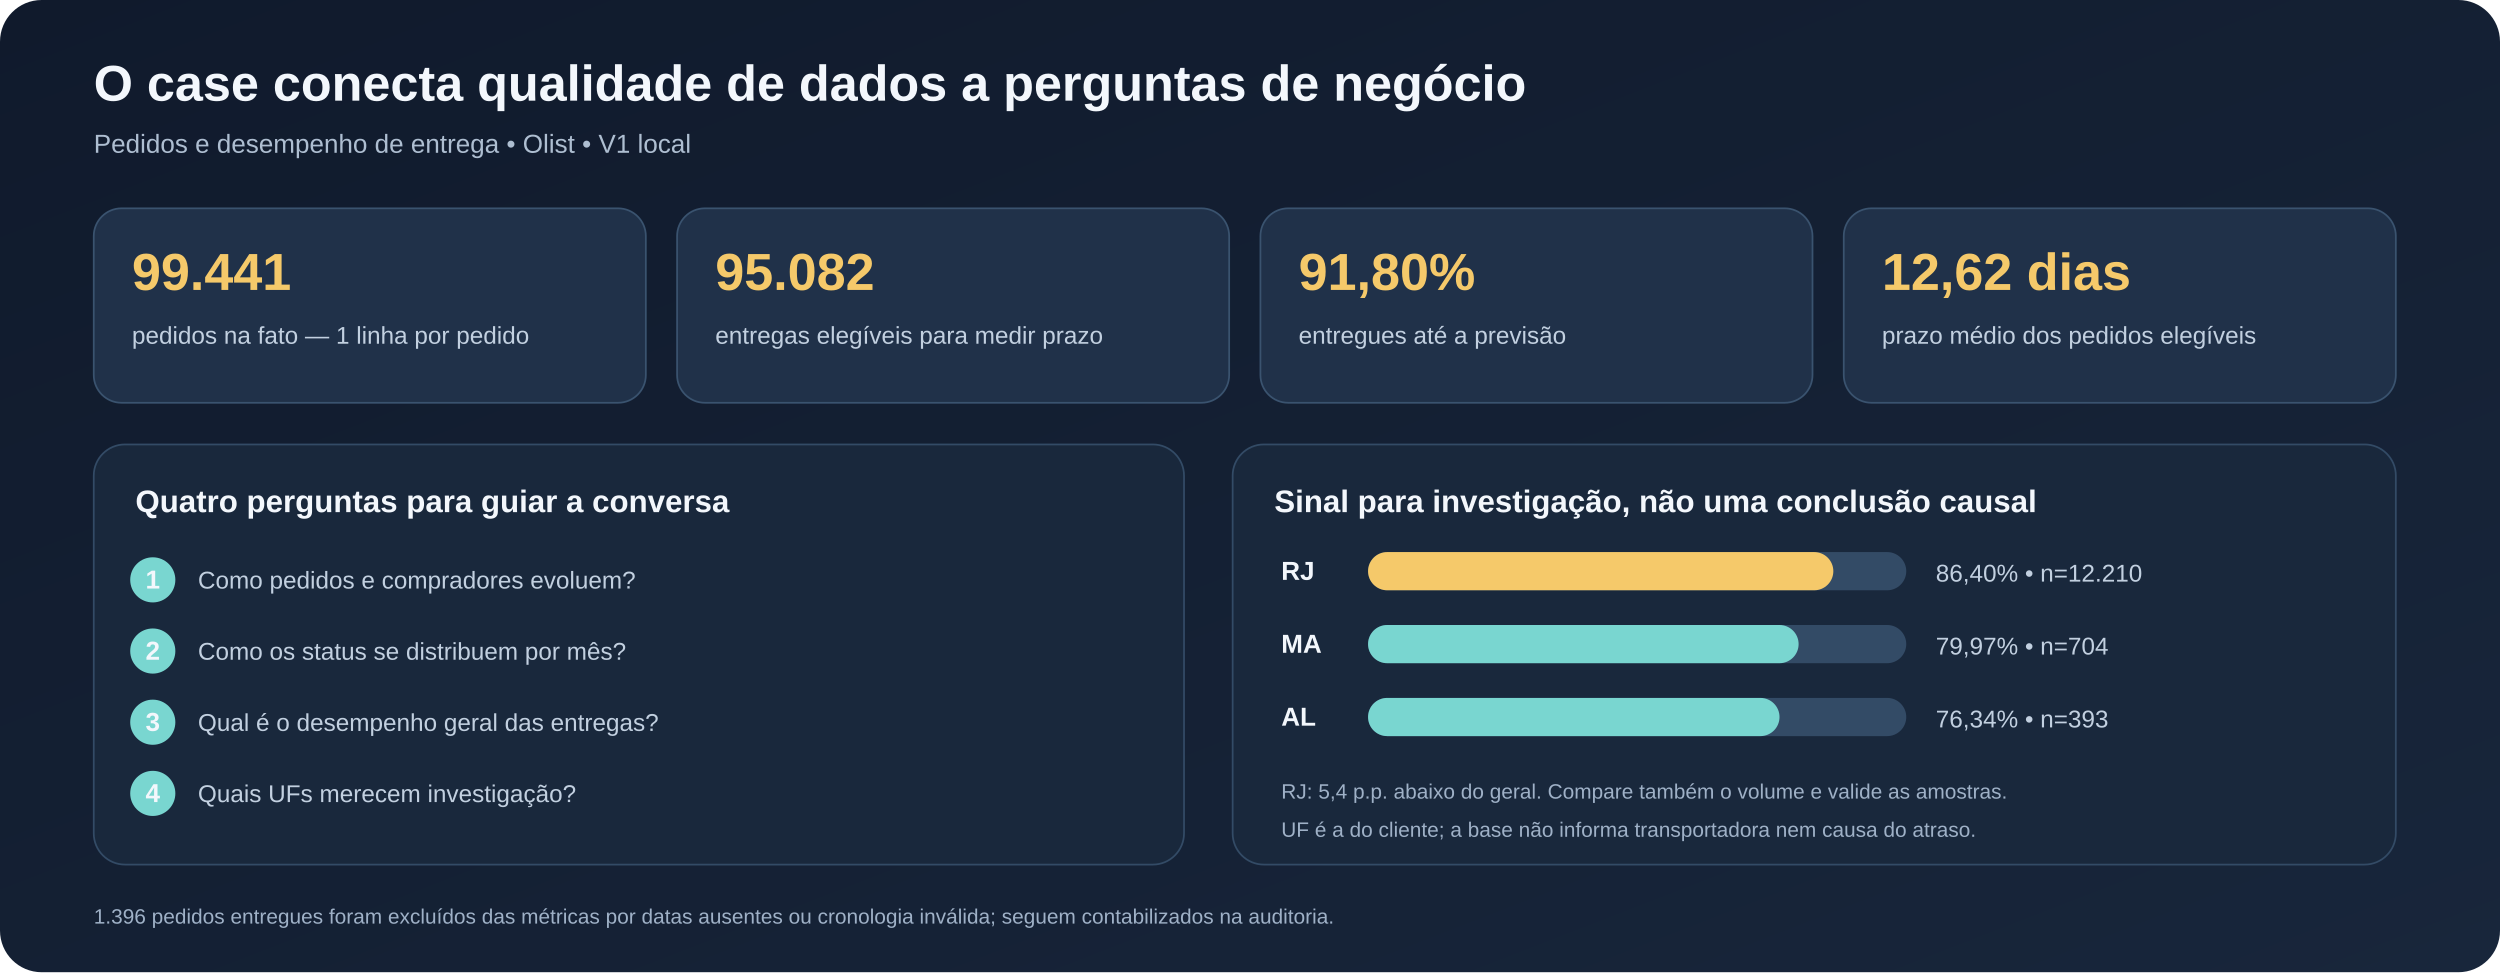
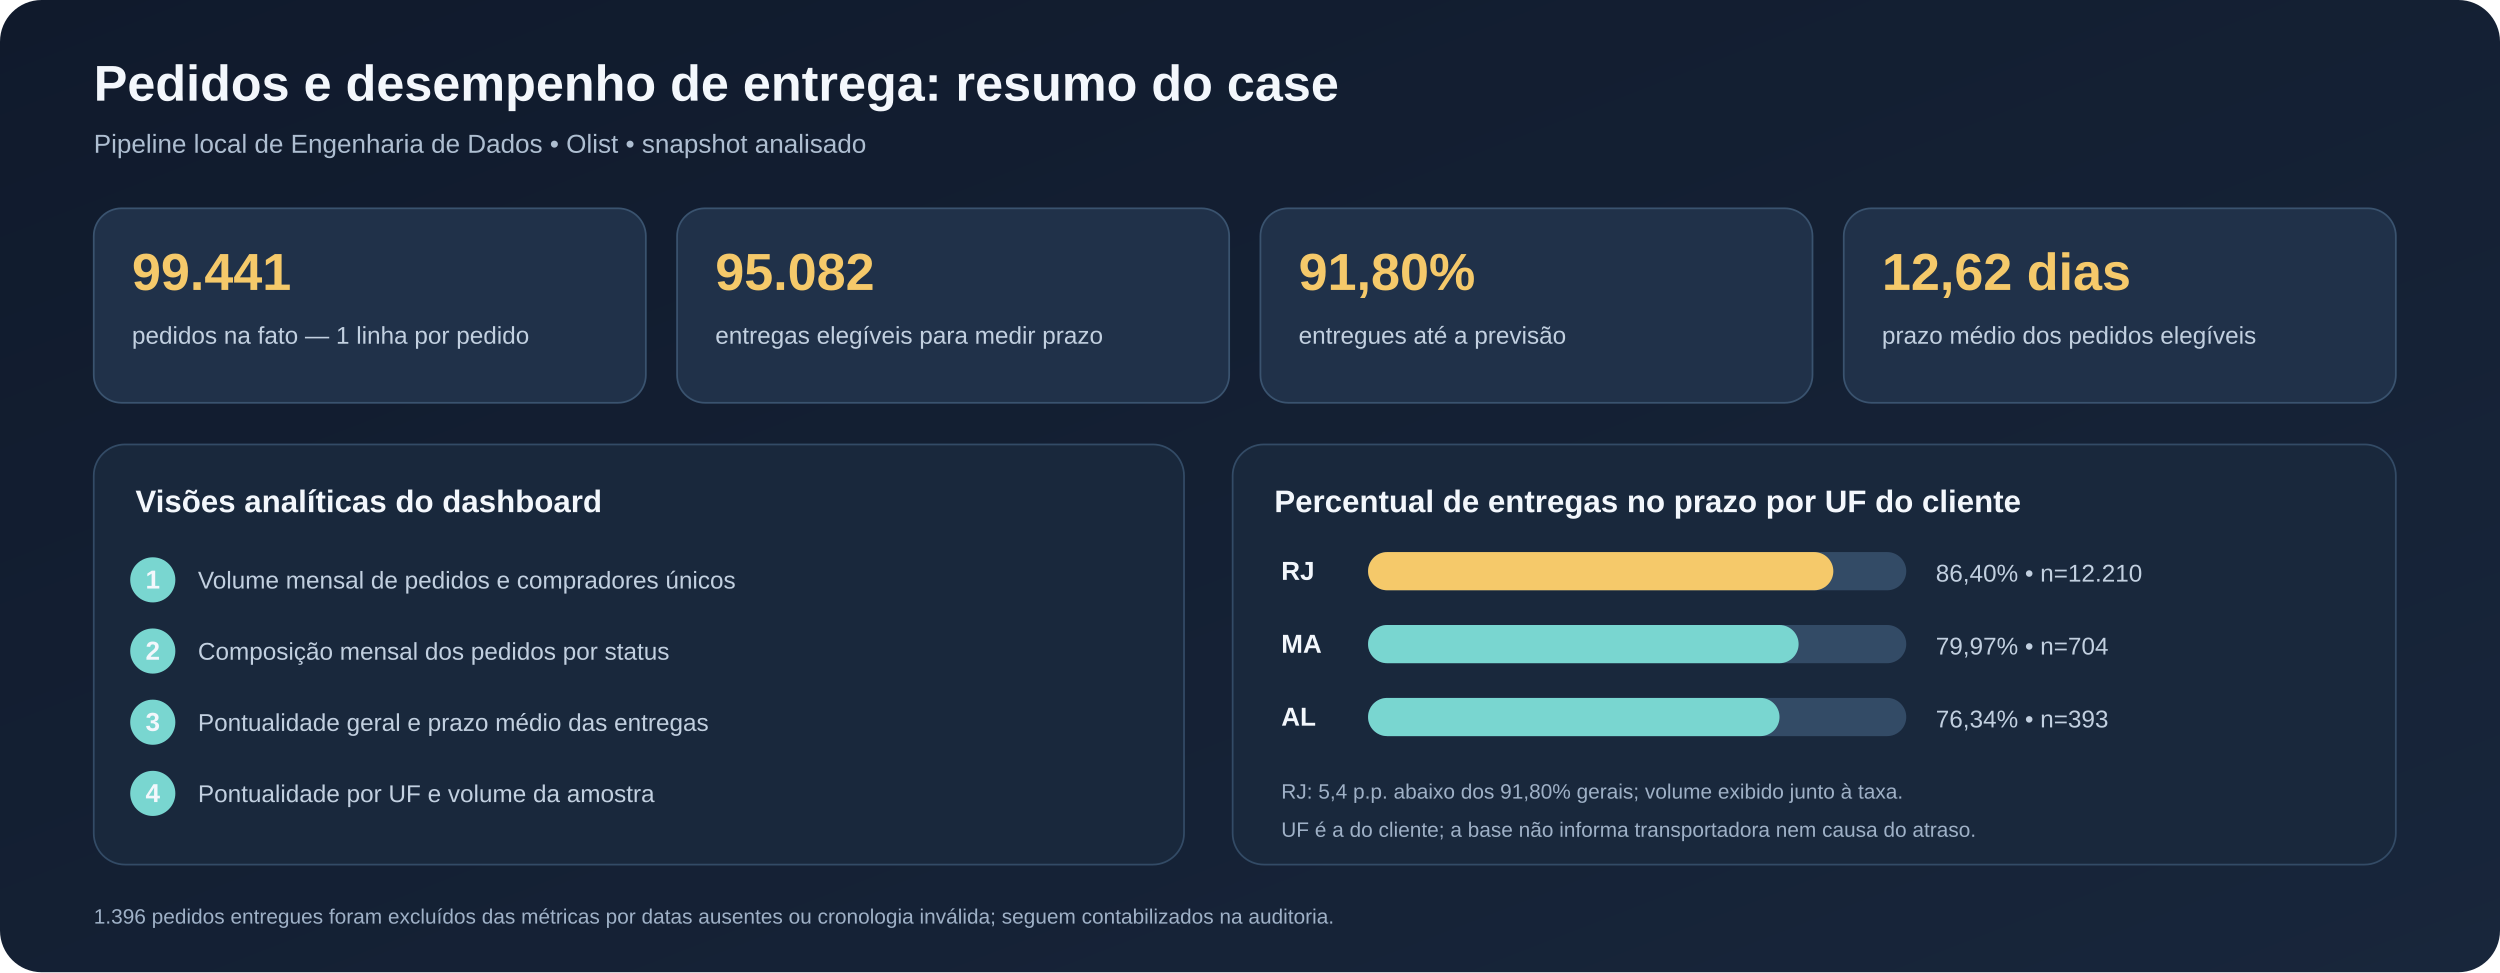
<svg xmlns="http://www.w3.org/2000/svg" width="1440" height="560" viewBox="0 0 1440 560" role="img" aria-labelledby="title desc">
  <defs>
    <linearGradient id="bg" x1="0" x2="1" y1="0" y2="1">
      <stop stop-color="#101a2c" />
      <stop offset="1" stop-color="#18263b" />
    </linearGradient>
    <style>
      .title{font:700 29px 'Segoe UI',Arial,sans-serif;fill:#f3f7fc}.sub{font:15px 'Segoe UI',Arial,sans-serif;fill:#aebed1}
      .num{font:700 30px 'Segoe UI',Arial,sans-serif;fill:#f5c96a}.label{font:14px 'Segoe UI',Arial,sans-serif;fill:#c2d0e0}
      .head{font:700 18px 'Segoe UI',Arial,sans-serif;fill:#f3f7fc}.body{font:14px 'Segoe UI',Arial,sans-serif;fill:#c2d0e0}
      .small{font:12px 'Segoe UI',Arial,sans-serif;fill:#9fb1c7}.uf{font:700 15px 'Segoe UI',Arial,sans-serif;fill:#f3f7fc}
    </style>
  </defs>
  <rect width="1440" height="560" rx="24" fill="url(#bg)" />
-   <text x="54" y="58" class="title">O case conecta qualidade de dados a perguntas de negócio</text>
-   <text x="54" y="88" class="sub">Pedidos e desempenho de entrega • Olist • V1 local</text>
+   <text x="54" y="58" class="title">Pedidos e desempenho de entrega: resumo do case</text>
+   <text x="54" y="88" class="sub">Pipeline local de Engenharia de Dados • Olist • snapshot analisado</text>
  <g transform="translate(54 120)">
    <rect width="318" height="112" rx="16" fill="#203149" stroke="#3a536f" />
    <text x="22" y="47" class="num">99.441</text>
    <text x="22" y="78" class="label">pedidos na fato — 1 linha por pedido</text>
  </g>
  <g transform="translate(390 120)">
    <rect width="318" height="112" rx="16" fill="#203149" stroke="#3a536f" />
    <text x="22" y="47" class="num">95.082</text>
    <text x="22" y="78" class="label">entregas elegíveis para medir prazo</text>
  </g>
  <g transform="translate(726 120)">
    <rect width="318" height="112" rx="16" fill="#203149" stroke="#3a536f" />
    <text x="22" y="47" class="num">91,80%</text>
    <text x="22" y="78" class="label">entregues até a previsão</text>
  </g>
  <g transform="translate(1062 120)">
    <rect width="318" height="112" rx="16" fill="#203149" stroke="#3a536f" />
    <text x="22" y="47" class="num">12,62 dias</text>
    <text x="22" y="78" class="label">prazo médio dos pedidos elegíveis</text>
  </g>
  <g transform="translate(54 256)">
    <rect width="628" height="242" rx="18" fill="#19283c" stroke="#334b66" />
-     <text x="24" y="39" class="head">Quatro perguntas para guiar a conversa</text>
+     <text x="24" y="39" class="head">Visões analíticas do dashboard</text>
    <circle cx="34" cy="78" r="13" fill="#79d6d0" />
    <text x="34" y="83" text-anchor="middle" class="uf">1</text>
-     <text x="60" y="83" class="body">Como pedidos e compradores evoluem?</text>
+     <text x="60" y="83" class="body">Volume mensal de pedidos e compradores únicos</text>
    <circle cx="34" cy="119" r="13" fill="#79d6d0" />
    <text x="34" y="124" text-anchor="middle" class="uf">2</text>
-     <text x="60" y="124" class="body">Como os status se distribuem por mês?</text>
+     <text x="60" y="124" class="body">Composição mensal dos pedidos por status</text>
    <circle cx="34" cy="160" r="13" fill="#79d6d0" />
    <text x="34" y="165" text-anchor="middle" class="uf">3</text>
-     <text x="60" y="165" class="body">Qual é o desempenho geral das entregas?</text>
+     <text x="60" y="165" class="body">Pontualidade geral e prazo médio das entregas</text>
    <circle cx="34" cy="201" r="13" fill="#79d6d0" />
    <text x="34" y="206" text-anchor="middle" class="uf">4</text>
-     <text x="60" y="206" class="body">Quais UFs merecem investigação?</text>
+     <text x="60" y="206" class="body">Pontualidade por UF e volume da amostra</text>
  </g>
  <g transform="translate(710 256)">
    <rect width="670" height="242" rx="18" fill="#19283c" stroke="#334b66" />
-     <text x="24" y="39" class="head">Sinal para investigação, não uma conclusão causal</text>
+     <text x="24" y="39" class="head">Percentual de entregas no prazo por UF do cliente</text>
    <text x="28" y="78" class="uf">RJ</text>
    <rect x="78" y="62" width="310" height="22" rx="11" fill="#334b66" />
    <rect x="78" y="62" width="268" height="22" rx="11" fill="#f5c96a" />
    <text x="405" y="79" class="body">86,40% • n=12.210</text>
    <text x="28" y="120" class="uf">MA</text>
    <rect x="78" y="104" width="310" height="22" rx="11" fill="#334b66" />
    <rect x="78" y="104" width="248" height="22" rx="11" fill="#79d6d0" />
    <text x="405" y="121" class="body">79,97% • n=704</text>
    <text x="28" y="162" class="uf">AL</text>
    <rect x="78" y="146" width="310" height="22" rx="11" fill="#334b66" />
    <rect x="78" y="146" width="237" height="22" rx="11" fill="#79d6d0" />
    <text x="405" y="163" class="body">76,34% • n=393</text>
-     <text x="28" y="204" class="small">RJ: 5,4 p.p. abaixo do geral. Compare também o volume e valide as amostras.</text>
+     <text x="28" y="204" class="small">RJ: 5,4 p.p. abaixo dos 91,80% gerais; volume exibido junto à taxa.</text>
    <text x="28" y="226" class="small">UF é a do cliente; a base não informa transportadora nem causa do atraso.</text>
  </g>
  <text x="54" y="532" class="small">1.396 pedidos entregues foram excluídos das métricas por datas ausentes ou cronologia inválida; seguem contabilizados na auditoria.</text>
</svg>
